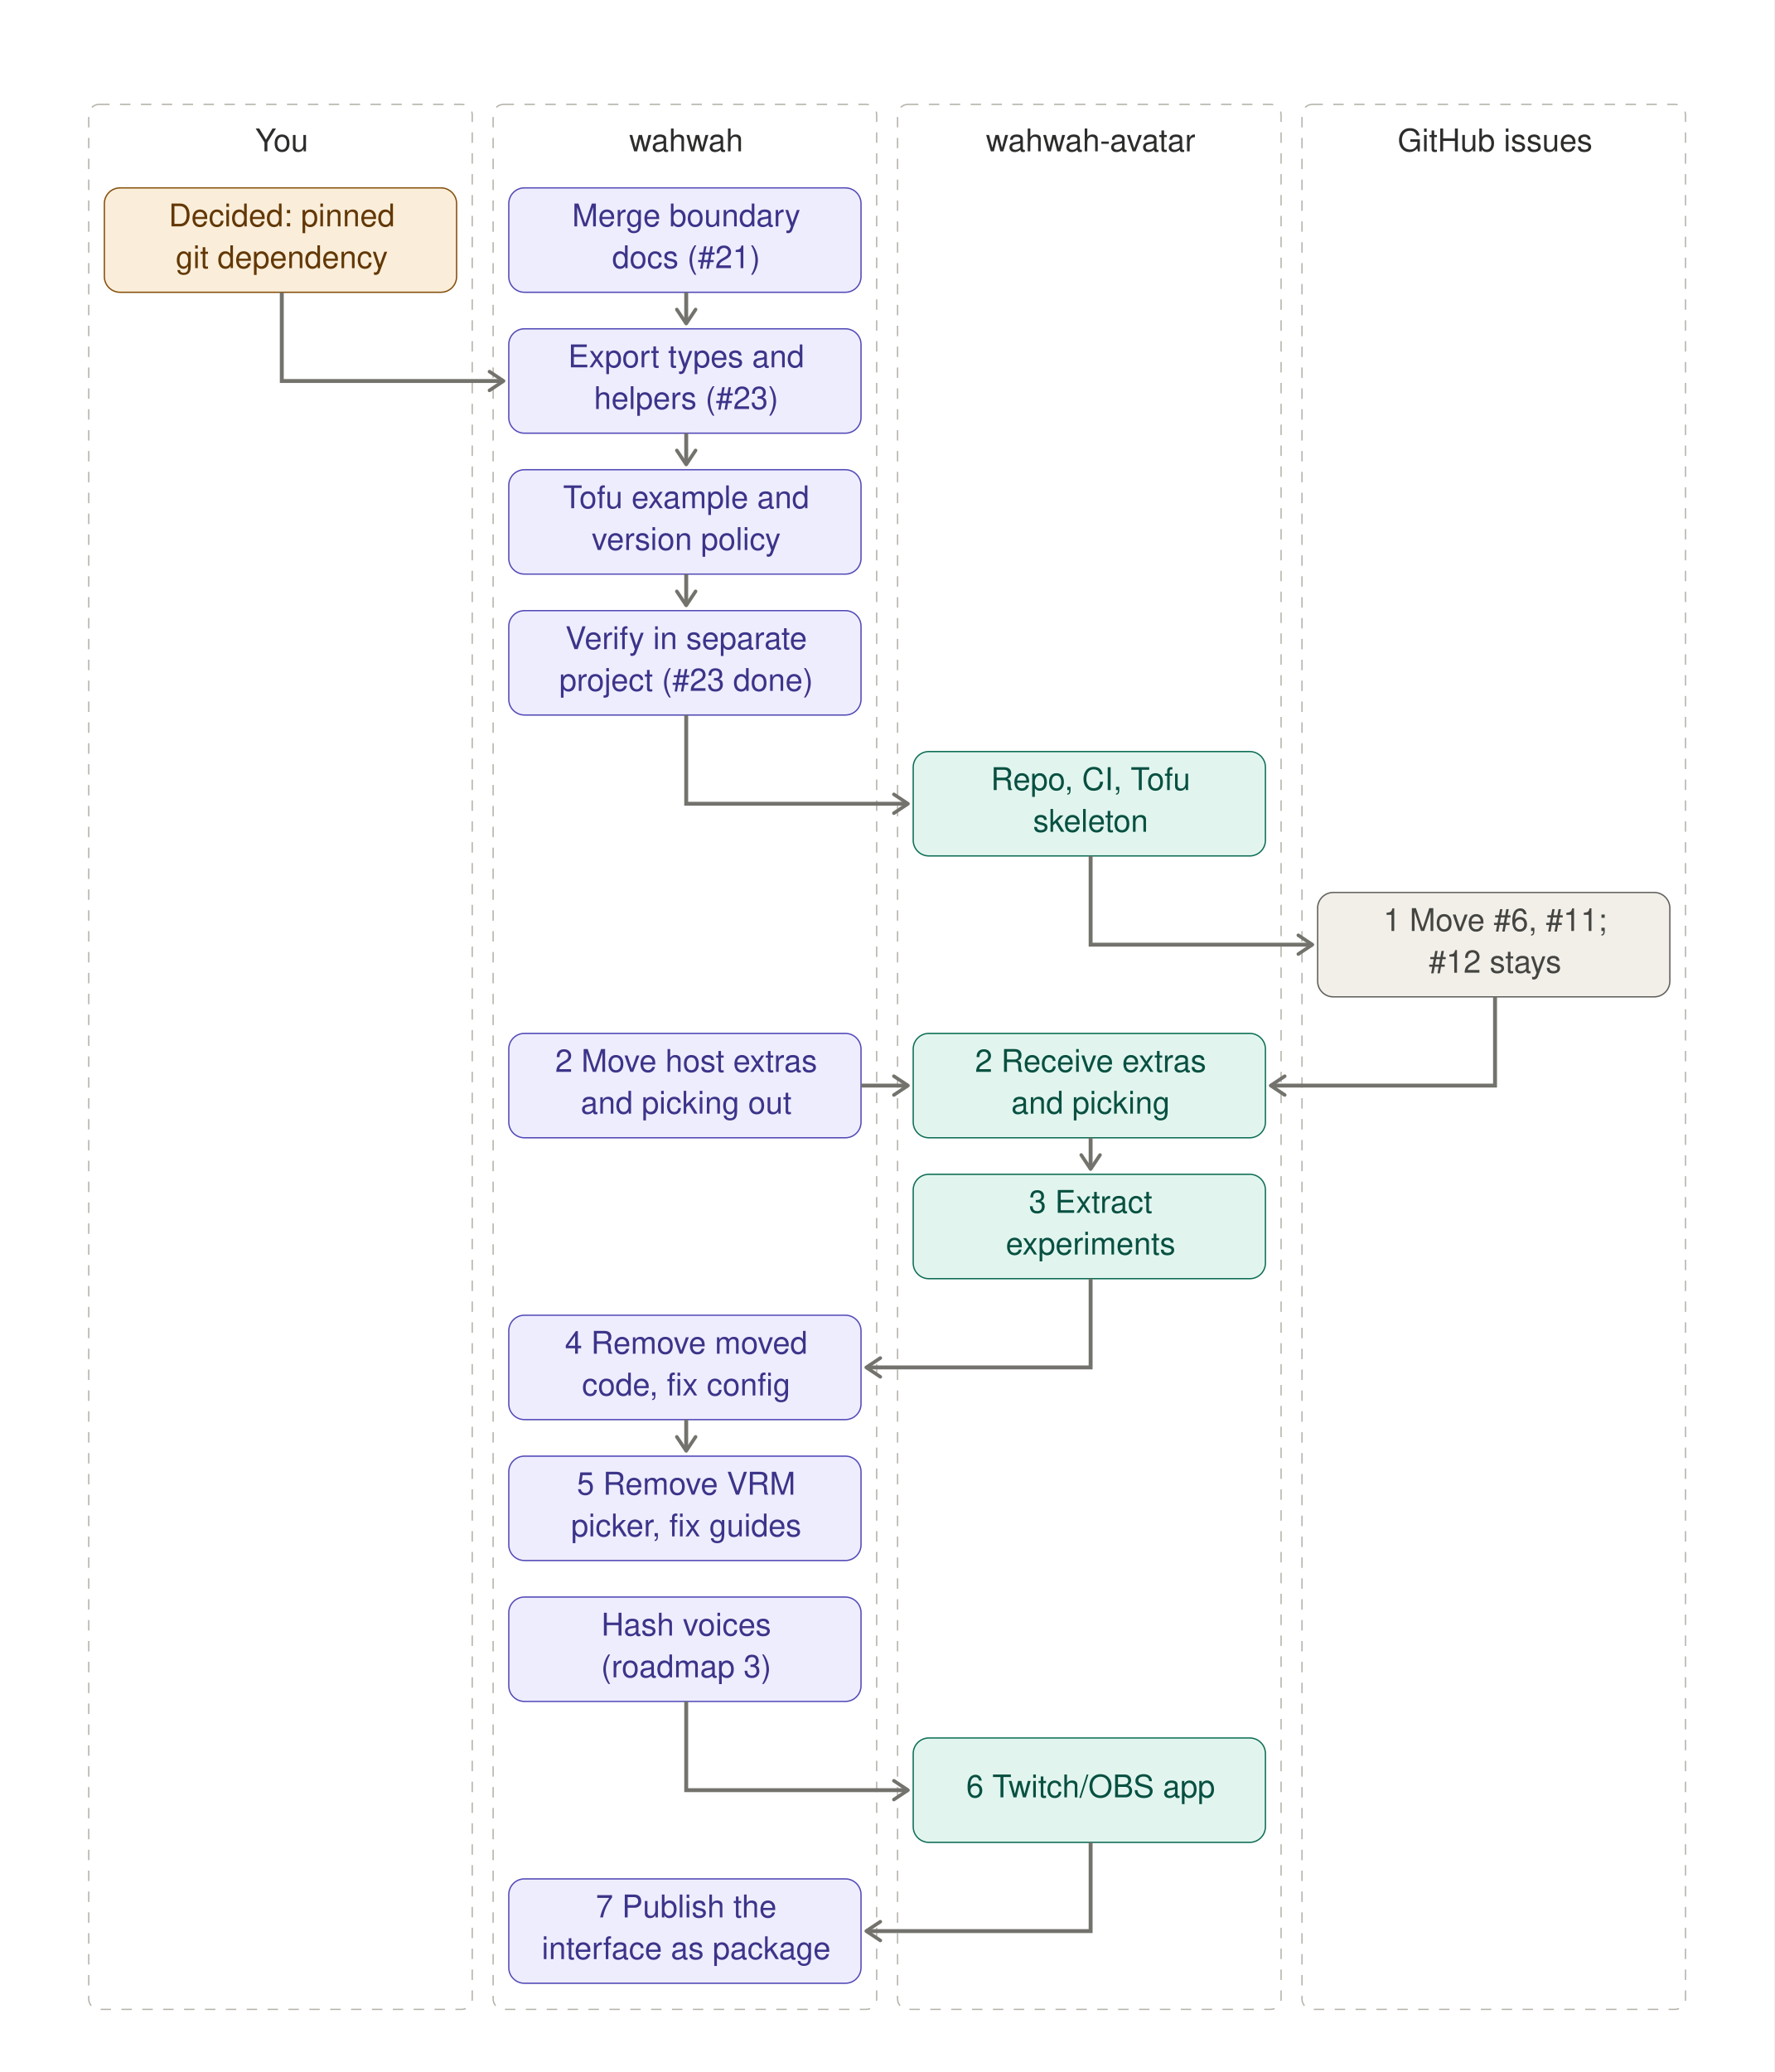
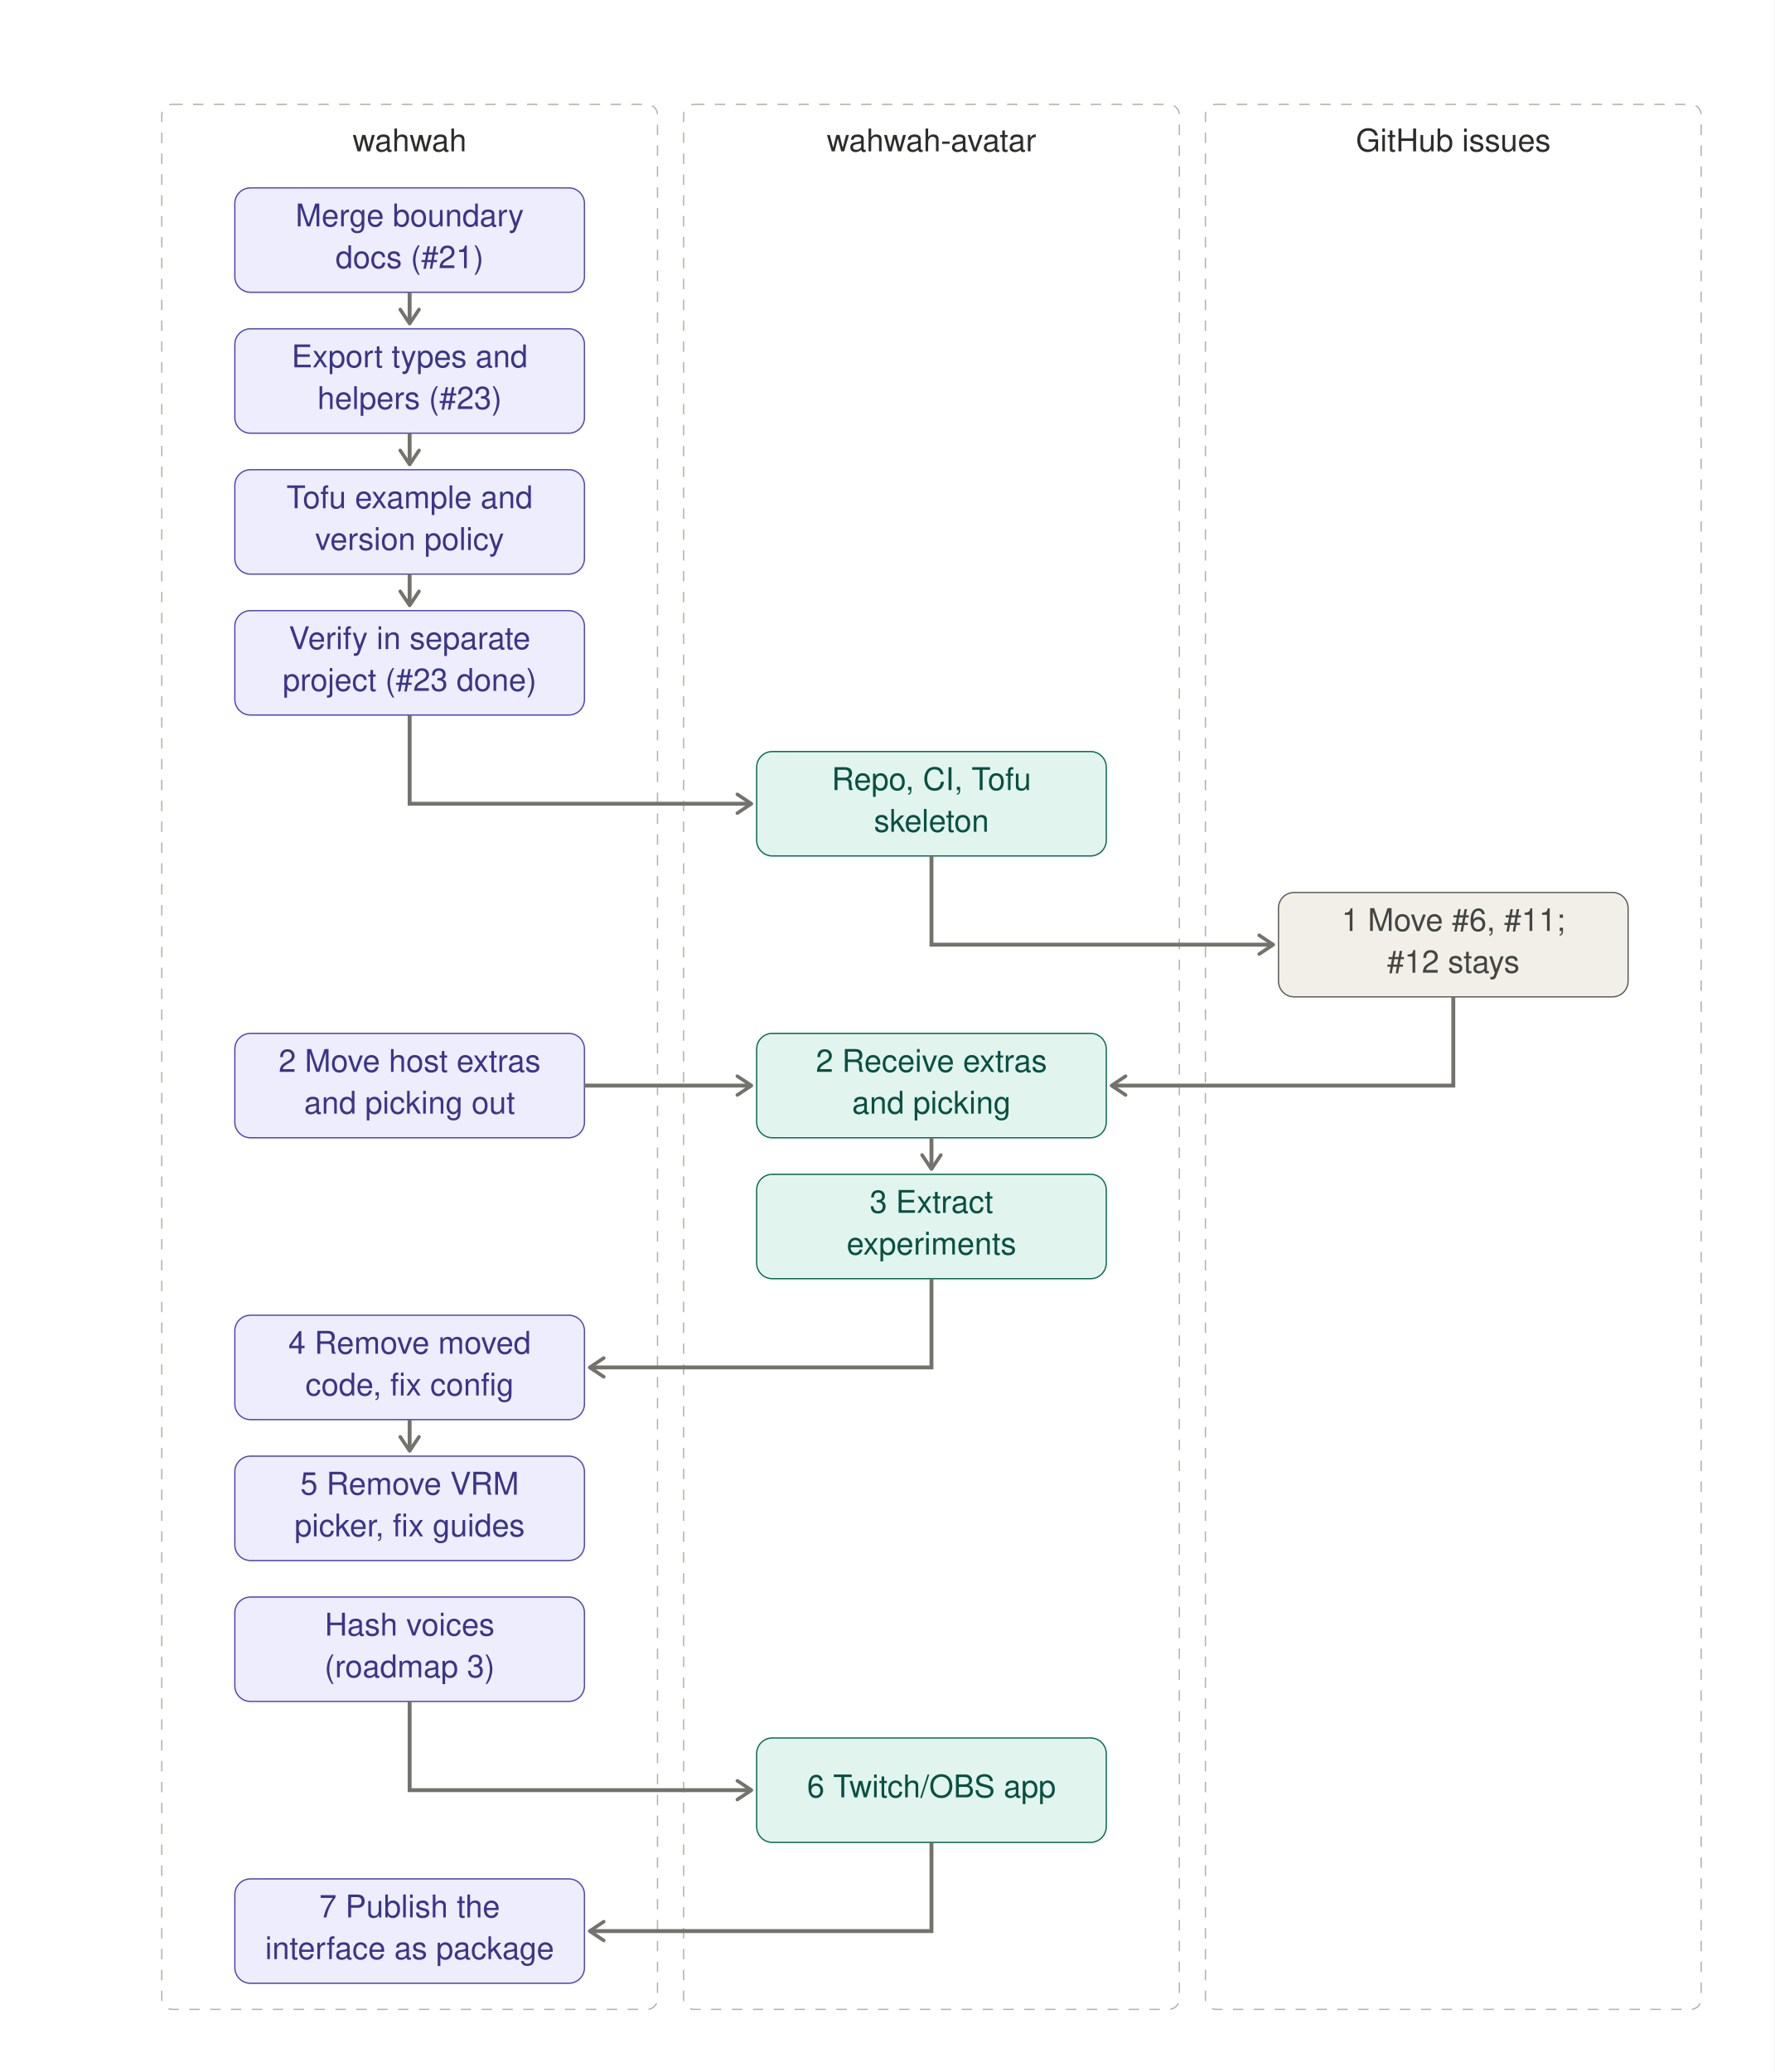
<svg xmlns="http://www.w3.org/2000/svg" width="680" height="794" viewBox="0 0 680 794" font-family="-apple-system, Segoe UI, Helvetica, Arial, sans-serif" font-size="12" role="img">
  <defs>
    <marker id="a" viewBox="0 0 10 10" refX="8" refY="5" markerWidth="6" markerHeight="6" orient="auto-start-reverse">
      <path d="M2 1L8 5L2 9" fill="none" stroke="#73726c" stroke-width="1.5" stroke-linecap="round" stroke-linejoin="round" />
    </marker>
  </defs>
  <rect width="680" height="794" fill="#ffffff" />
-   <rect x="34" y="40" width="147" height="730" rx="4" fill="none" stroke="#B4B2A9" stroke-width="0.5" stroke-dasharray="4 4" />
-   <rect x="189" y="40" width="147" height="730" rx="4" fill="none" stroke="#B4B2A9" stroke-width="0.5" stroke-dasharray="4 4" />
-   <rect x="344" y="40" width="147" height="730" rx="4" fill="none" stroke="#B4B2A9" stroke-width="0.5" stroke-dasharray="4 4" />
-   <rect x="499" y="40" width="147" height="730" rx="4" fill="none" stroke="#B4B2A9" stroke-width="0.5" stroke-dasharray="4 4" />
-   <text x="108" y="58" text-anchor="middle" font-weight="500" fill="#2C2C2A">You</text>
-   <text x="263" y="58" text-anchor="middle" font-weight="500" fill="#2C2C2A">wahwah</text>
-   <text x="418" y="58" text-anchor="middle" font-weight="500" fill="#2C2C2A">wahwah-avatar</text>
-   <text x="573" y="58" text-anchor="middle" font-weight="500" fill="#2C2C2A">GitHub issues</text>
-   <rect x="40" y="72" width="135" height="40" rx="6" fill="#FAEEDA" stroke="#854F0B" stroke-width="0.5" />
-   <text x="108" y="84.0" text-anchor="middle" dominant-baseline="central" fill="#633806">Decided: pinned</text>
-   <text x="108" y="100.0" text-anchor="middle" dominant-baseline="central" fill="#633806">git dependency</text>
-   <rect x="195" y="72" width="135" height="40" rx="6" fill="#EEEDFE" stroke="#534AB7" stroke-width="0.5" />
-   <text x="263" y="84.0" text-anchor="middle" dominant-baseline="central" fill="#3C3489">Merge boundary</text>
-   <text x="263" y="100.0" text-anchor="middle" dominant-baseline="central" fill="#3C3489">docs (#21)</text>
-   <rect x="195" y="126" width="135" height="40" rx="6" fill="#EEEDFE" stroke="#534AB7" stroke-width="0.5" />
-   <text x="263" y="138.0" text-anchor="middle" dominant-baseline="central" fill="#3C3489">Export types and</text>
-   <text x="263" y="154.0" text-anchor="middle" dominant-baseline="central" fill="#3C3489">helpers (#23)</text>
-   <rect x="195" y="180" width="135" height="40" rx="6" fill="#EEEDFE" stroke="#534AB7" stroke-width="0.5" />
-   <text x="263" y="192.0" text-anchor="middle" dominant-baseline="central" fill="#3C3489">Tofu example and</text>
-   <text x="263" y="208.0" text-anchor="middle" dominant-baseline="central" fill="#3C3489">version policy</text>
-   <rect x="195" y="234" width="135" height="40" rx="6" fill="#EEEDFE" stroke="#534AB7" stroke-width="0.5" />
-   <text x="263" y="246.0" text-anchor="middle" dominant-baseline="central" fill="#3C3489">Verify in separate</text>
-   <text x="263" y="262.0" text-anchor="middle" dominant-baseline="central" fill="#3C3489">project (#23 done)</text>
-   <rect x="350" y="288" width="135" height="40" rx="6" fill="#E1F5EE" stroke="#0F6E56" stroke-width="0.5" />
-   <text x="418" y="300.0" text-anchor="middle" dominant-baseline="central" fill="#085041">Repo, CI, Tofu</text>
-   <text x="418" y="316.0" text-anchor="middle" dominant-baseline="central" fill="#085041">skeleton</text>
-   <rect x="505" y="342" width="135" height="40" rx="6" fill="#F1EFE8" stroke="#5F5E5A" stroke-width="0.5" />
-   <text x="573" y="354.0" text-anchor="middle" dominant-baseline="central" fill="#444441">1 Move #6, #11;</text>
-   <text x="573" y="370.0" text-anchor="middle" dominant-baseline="central" fill="#444441">#12 stays</text>
-   <rect x="195" y="396" width="135" height="40" rx="6" fill="#EEEDFE" stroke="#534AB7" stroke-width="0.5" />
-   <text x="263" y="408.0" text-anchor="middle" dominant-baseline="central" fill="#3C3489">2 Move host extras</text>
-   <text x="263" y="424.0" text-anchor="middle" dominant-baseline="central" fill="#3C3489">and picking out</text>
-   <rect x="350" y="396" width="135" height="40" rx="6" fill="#E1F5EE" stroke="#0F6E56" stroke-width="0.5" />
-   <text x="418" y="408.0" text-anchor="middle" dominant-baseline="central" fill="#085041">2 Receive extras</text>
-   <text x="418" y="424.0" text-anchor="middle" dominant-baseline="central" fill="#085041">and picking</text>
-   <rect x="350" y="450" width="135" height="40" rx="6" fill="#E1F5EE" stroke="#0F6E56" stroke-width="0.5" />
-   <text x="418" y="462.0" text-anchor="middle" dominant-baseline="central" fill="#085041">3 Extract</text>
-   <text x="418" y="478.0" text-anchor="middle" dominant-baseline="central" fill="#085041">experiments</text>
-   <rect x="195" y="504" width="135" height="40" rx="6" fill="#EEEDFE" stroke="#534AB7" stroke-width="0.5" />
-   <text x="263" y="516.0" text-anchor="middle" dominant-baseline="central" fill="#3C3489">4 Remove moved</text>
-   <text x="263" y="532.0" text-anchor="middle" dominant-baseline="central" fill="#3C3489">code, fix config</text>
-   <rect x="195" y="558" width="135" height="40" rx="6" fill="#EEEDFE" stroke="#534AB7" stroke-width="0.5" />
-   <text x="263" y="570.0" text-anchor="middle" dominant-baseline="central" fill="#3C3489">5 Remove VRM</text>
-   <text x="263" y="586.0" text-anchor="middle" dominant-baseline="central" fill="#3C3489">picker, fix guides</text>
-   <rect x="195" y="612" width="135" height="40" rx="6" fill="#EEEDFE" stroke="#534AB7" stroke-width="0.5" />
-   <text x="263" y="624.0" text-anchor="middle" dominant-baseline="central" fill="#3C3489">Hash voices</text>
-   <text x="263" y="640.0" text-anchor="middle" dominant-baseline="central" fill="#3C3489">(roadmap 3)</text>
-   <rect x="350" y="666" width="135" height="40" rx="6" fill="#E1F5EE" stroke="#0F6E56" stroke-width="0.5" />
-   <text x="418" y="686.0" text-anchor="middle" dominant-baseline="central" fill="#085041">6 Twitch/OBS app</text>
-   <rect x="195" y="720" width="135" height="40" rx="6" fill="#EEEDFE" stroke="#534AB7" stroke-width="0.5" />
-   <text x="263" y="732.0" text-anchor="middle" dominant-baseline="central" fill="#3C3489">7 Publish the</text>
-   <text x="263" y="748.0" text-anchor="middle" dominant-baseline="central" fill="#3C3489">interface as package</text>
-   <path d="M108 112 L108 146 L193 146" fill="none" stroke="#73726c" stroke-width="1.5" marker-end="url(#a)" />
-   <path d="M263 112 L263 124" fill="none" stroke="#73726c" stroke-width="1.5" marker-end="url(#a)" />
-   <path d="M263 166 L263 178" fill="none" stroke="#73726c" stroke-width="1.5" marker-end="url(#a)" />
-   <path d="M263 220 L263 232" fill="none" stroke="#73726c" stroke-width="1.5" marker-end="url(#a)" />
-   <path d="M263 274 L263 308 L348 308" fill="none" stroke="#73726c" stroke-width="1.5" marker-end="url(#a)" />
-   <path d="M418 328 L418 362 L503 362" fill="none" stroke="#73726c" stroke-width="1.5" marker-end="url(#a)" />
-   <path d="M573 382 L573 416 L487 416" fill="none" stroke="#73726c" stroke-width="1.5" marker-end="url(#a)" />
-   <path d="M330 416 L348 416" fill="none" stroke="#73726c" stroke-width="1.5" marker-end="url(#a)" />
-   <path d="M418 436 L418 448" fill="none" stroke="#73726c" stroke-width="1.5" marker-end="url(#a)" />
-   <path d="M418 490 L418 524 L332 524" fill="none" stroke="#73726c" stroke-width="1.5" marker-end="url(#a)" />
-   <path d="M263 544 L263 556" fill="none" stroke="#73726c" stroke-width="1.5" marker-end="url(#a)" />
-   <path d="M263 652 L263 686 L348 686" fill="none" stroke="#73726c" stroke-width="1.5" marker-end="url(#a)" />
-   <path d="M418 706 L418 740 L332 740" fill="none" stroke="#73726c" stroke-width="1.5" marker-end="url(#a)" />
+   <rect x="62" y="40" width="190" height="730" rx="4" fill="none" stroke="#B4B2A9" stroke-width="0.5" stroke-dasharray="4 4" />
+   <rect x="262" y="40" width="190" height="730" rx="4" fill="none" stroke="#B4B2A9" stroke-width="0.5" stroke-dasharray="4 4" />
+   <rect x="462" y="40" width="190" height="730" rx="4" fill="none" stroke="#B4B2A9" stroke-width="0.5" stroke-dasharray="4 4" />
+   <text x="157" y="58" text-anchor="middle" font-weight="500" fill="#2C2C2A">wahwah</text>
+   <text x="357" y="58" text-anchor="middle" font-weight="500" fill="#2C2C2A">wahwah-avatar</text>
+   <text x="557" y="58" text-anchor="middle" font-weight="500" fill="#2C2C2A">GitHub issues</text>
+   <rect x="90" y="72" width="134" height="40" rx="6" fill="#EEEDFE" stroke="#534AB7" stroke-width="0.5" />
+   <text x="157" y="84.0" text-anchor="middle" dominant-baseline="central" fill="#3C3489">Merge boundary</text>
+   <text x="157" y="100.0" text-anchor="middle" dominant-baseline="central" fill="#3C3489">docs (#21)</text>
+   <rect x="90" y="126" width="134" height="40" rx="6" fill="#EEEDFE" stroke="#534AB7" stroke-width="0.5" />
+   <text x="157" y="138.0" text-anchor="middle" dominant-baseline="central" fill="#3C3489">Export types and</text>
+   <text x="157" y="154.0" text-anchor="middle" dominant-baseline="central" fill="#3C3489">helpers (#23)</text>
+   <rect x="90" y="180" width="134" height="40" rx="6" fill="#EEEDFE" stroke="#534AB7" stroke-width="0.5" />
+   <text x="157" y="192.0" text-anchor="middle" dominant-baseline="central" fill="#3C3489">Tofu example and</text>
+   <text x="157" y="208.0" text-anchor="middle" dominant-baseline="central" fill="#3C3489">version policy</text>
+   <rect x="90" y="234" width="134" height="40" rx="6" fill="#EEEDFE" stroke="#534AB7" stroke-width="0.5" />
+   <text x="157" y="246.0" text-anchor="middle" dominant-baseline="central" fill="#3C3489">Verify in separate</text>
+   <text x="157" y="262.0" text-anchor="middle" dominant-baseline="central" fill="#3C3489">project (#23 done)</text>
+   <rect x="290" y="288" width="134" height="40" rx="6" fill="#E1F5EE" stroke="#0F6E56" stroke-width="0.5" />
+   <text x="357" y="300.0" text-anchor="middle" dominant-baseline="central" fill="#085041">Repo, CI, Tofu</text>
+   <text x="357" y="316.0" text-anchor="middle" dominant-baseline="central" fill="#085041">skeleton</text>
+   <rect x="490" y="342" width="134" height="40" rx="6" fill="#F1EFE8" stroke="#5F5E5A" stroke-width="0.5" />
+   <text x="557" y="354.0" text-anchor="middle" dominant-baseline="central" fill="#444441">1 Move #6, #11;</text>
+   <text x="557" y="370.0" text-anchor="middle" dominant-baseline="central" fill="#444441">#12 stays</text>
+   <rect x="90" y="396" width="134" height="40" rx="6" fill="#EEEDFE" stroke="#534AB7" stroke-width="0.5" />
+   <text x="157" y="408.0" text-anchor="middle" dominant-baseline="central" fill="#3C3489">2 Move host extras</text>
+   <text x="157" y="424.0" text-anchor="middle" dominant-baseline="central" fill="#3C3489">and picking out</text>
+   <rect x="290" y="396" width="134" height="40" rx="6" fill="#E1F5EE" stroke="#0F6E56" stroke-width="0.5" />
+   <text x="357" y="408.0" text-anchor="middle" dominant-baseline="central" fill="#085041">2 Receive extras</text>
+   <text x="357" y="424.0" text-anchor="middle" dominant-baseline="central" fill="#085041">and picking</text>
+   <rect x="290" y="450" width="134" height="40" rx="6" fill="#E1F5EE" stroke="#0F6E56" stroke-width="0.5" />
+   <text x="357" y="462.0" text-anchor="middle" dominant-baseline="central" fill="#085041">3 Extract</text>
+   <text x="357" y="478.0" text-anchor="middle" dominant-baseline="central" fill="#085041">experiments</text>
+   <rect x="90" y="504" width="134" height="40" rx="6" fill="#EEEDFE" stroke="#534AB7" stroke-width="0.5" />
+   <text x="157" y="516.0" text-anchor="middle" dominant-baseline="central" fill="#3C3489">4 Remove moved</text>
+   <text x="157" y="532.0" text-anchor="middle" dominant-baseline="central" fill="#3C3489">code, fix config</text>
+   <rect x="90" y="558" width="134" height="40" rx="6" fill="#EEEDFE" stroke="#534AB7" stroke-width="0.5" />
+   <text x="157" y="570.0" text-anchor="middle" dominant-baseline="central" fill="#3C3489">5 Remove VRM</text>
+   <text x="157" y="586.0" text-anchor="middle" dominant-baseline="central" fill="#3C3489">picker, fix guides</text>
+   <rect x="90" y="612" width="134" height="40" rx="6" fill="#EEEDFE" stroke="#534AB7" stroke-width="0.5" />
+   <text x="157" y="624.0" text-anchor="middle" dominant-baseline="central" fill="#3C3489">Hash voices</text>
+   <text x="157" y="640.0" text-anchor="middle" dominant-baseline="central" fill="#3C3489">(roadmap 3)</text>
+   <rect x="290" y="666" width="134" height="40" rx="6" fill="#E1F5EE" stroke="#0F6E56" stroke-width="0.5" />
+   <text x="357" y="686.0" text-anchor="middle" dominant-baseline="central" fill="#085041">6 Twitch/OBS app</text>
+   <rect x="90" y="720" width="134" height="40" rx="6" fill="#EEEDFE" stroke="#534AB7" stroke-width="0.5" />
+   <text x="157" y="732.0" text-anchor="middle" dominant-baseline="central" fill="#3C3489">7 Publish the</text>
+   <text x="157" y="748.0" text-anchor="middle" dominant-baseline="central" fill="#3C3489">interface as package</text>
+   <path d="M157 112 L157 124" fill="none" stroke="#73726c" stroke-width="1.5" marker-end="url(#a)" />
+   <path d="M157 166 L157 178" fill="none" stroke="#73726c" stroke-width="1.5" marker-end="url(#a)" />
+   <path d="M157 220 L157 232" fill="none" stroke="#73726c" stroke-width="1.5" marker-end="url(#a)" />
+   <path d="M157 274 L157 308 L288 308" fill="none" stroke="#73726c" stroke-width="1.5" marker-end="url(#a)" />
+   <path d="M357 328 L357 362 L488 362" fill="none" stroke="#73726c" stroke-width="1.5" marker-end="url(#a)" />
+   <path d="M557 382 L557 416 L426 416" fill="none" stroke="#73726c" stroke-width="1.5" marker-end="url(#a)" />
+   <path d="M224 416 L288 416" fill="none" stroke="#73726c" stroke-width="1.5" marker-end="url(#a)" />
+   <path d="M357 436 L357 448" fill="none" stroke="#73726c" stroke-width="1.5" marker-end="url(#a)" />
+   <path d="M357 490 L357 524 L226 524" fill="none" stroke="#73726c" stroke-width="1.5" marker-end="url(#a)" />
+   <path d="M157 544 L157 556" fill="none" stroke="#73726c" stroke-width="1.5" marker-end="url(#a)" />
+   <path d="M157 652 L157 686 L288 686" fill="none" stroke="#73726c" stroke-width="1.5" marker-end="url(#a)" />
+   <path d="M357 706 L357 740 L226 740" fill="none" stroke="#73726c" stroke-width="1.5" marker-end="url(#a)" />
</svg>
